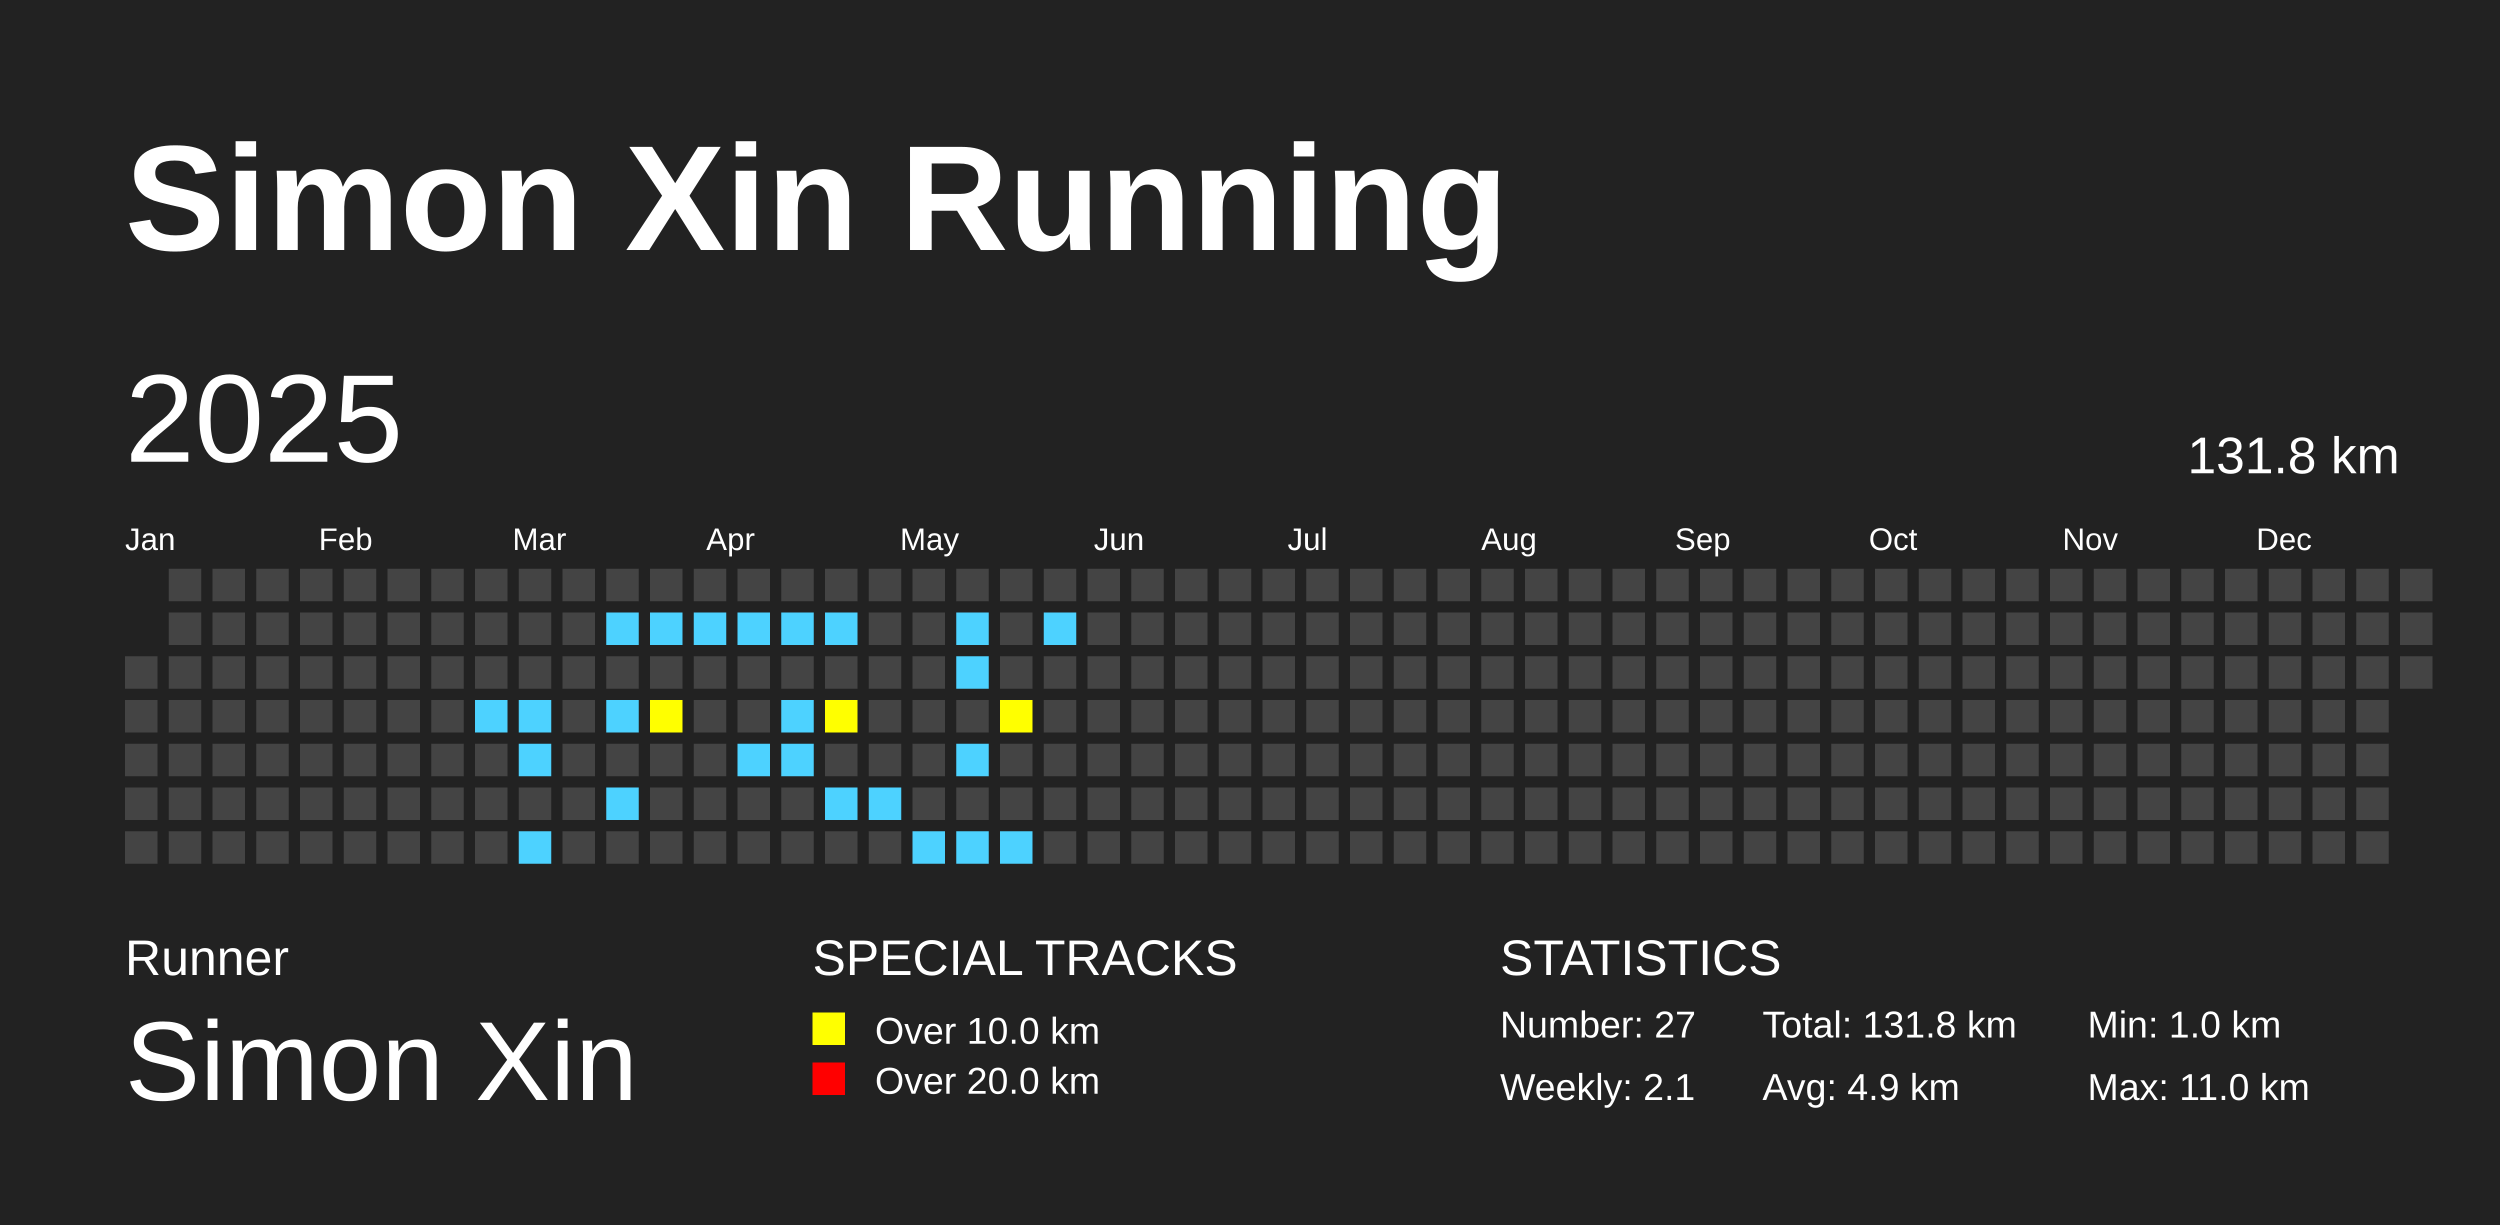
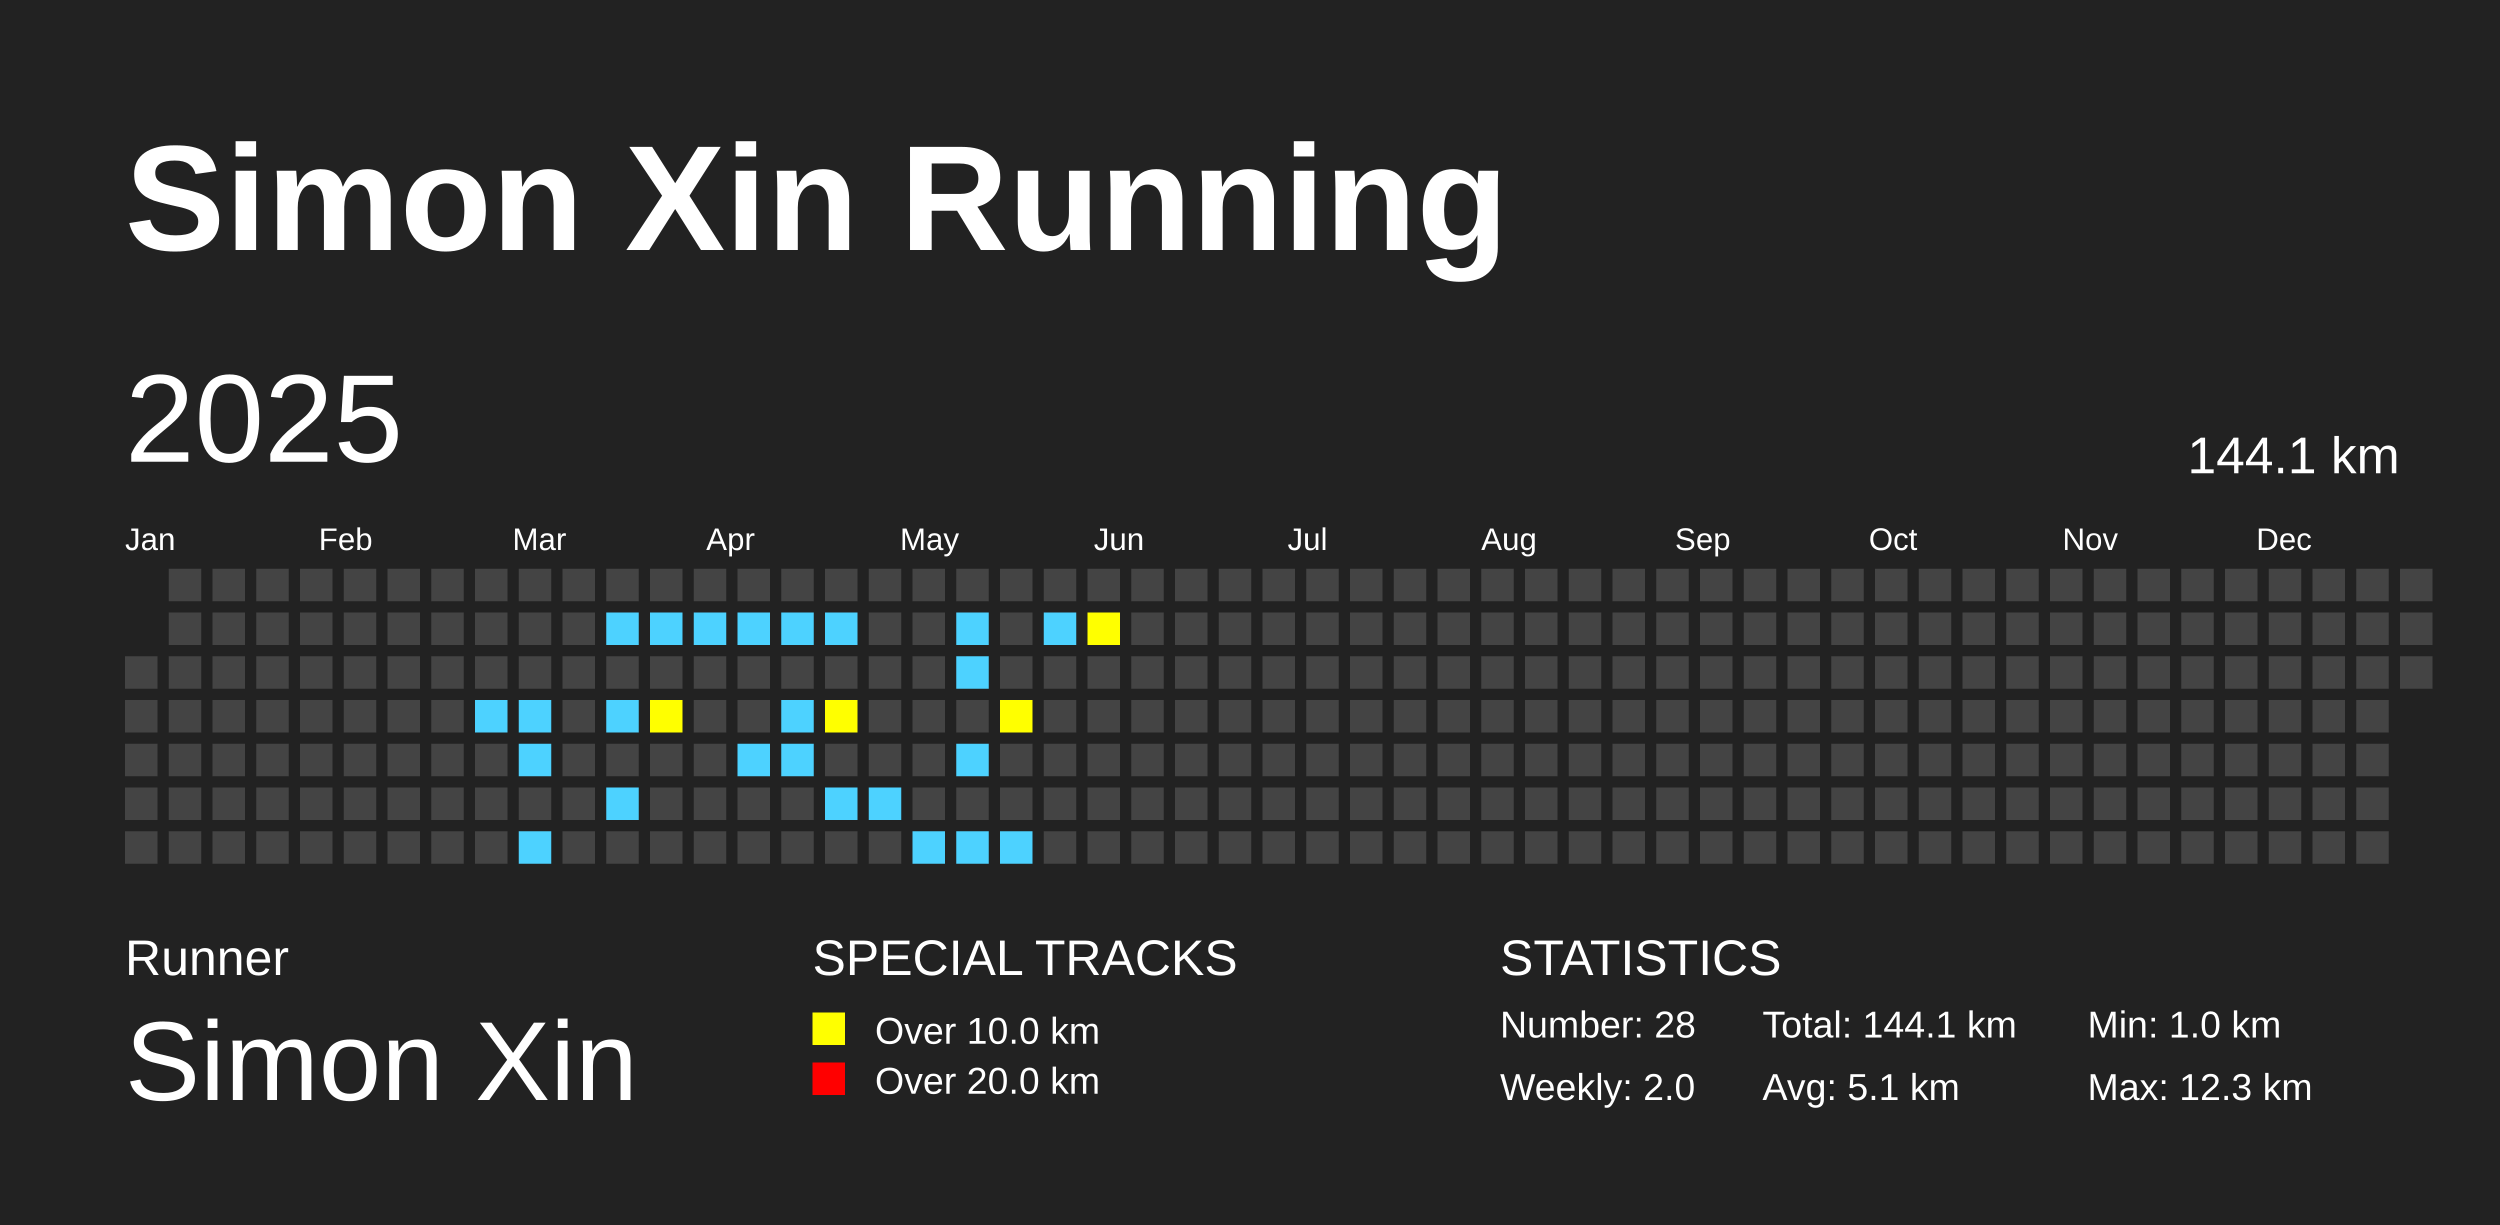
<svg xmlns="http://www.w3.org/2000/svg" baseProfile="full" height="98mm" version="1.1" viewBox="0,0,200,98" width="200mm">
  <defs />
  <rect fill="#222222" height="98" width="200" x="0" y="0" />
  <text fill="#FFFFFF" style="font-size:12px; font-family:Arial; font-weight:bold;" x="10" y="20">Simon Xin Running</text>
  <text fill="#FFFFFF" style="font-size:4px; font-family:Arial" x="10" y="78">Runner</text>
  <text fill="#FFFFFF" style="font-size:9px; font-family:Arial" x="10" y="88">Simon Xin</text>
  <text fill="#FFFFFF" style="font-size:4px; font-family:Arial" x="65" y="78">SPECIAL TRACKS</text>
  <rect fill="yellow" height="2.6" width="2.6" x="65" y="81" />
  <text fill="#FFFFFF" style="font-size:3px; font-family:Arial" x="70" y="83.5">Over 10.0 km</text>
  <rect fill="red" height="2.6" width="2.6" x="65" y="85" />
  <text fill="#FFFFFF" style="font-size:3px; font-family:Arial" x="70" y="87.5">Over 20.0 km</text>
  <text fill="#FFFFFF" style="font-size:4px; font-family:Arial" x="120" y="78">STATISTICS</text>
-   <text fill="#FFFFFF" style="font-size:3px; font-family:Arial" x="120" y="83">Number: 27</text>
-   <text fill="#FFFFFF" style="font-size:3px; font-family:Arial" x="120" y="88">Weekly: 2.1</text>
-   <text fill="#FFFFFF" style="font-size:3px; font-family:Arial" x="141" y="83">Total: 131.8 km</text>
-   <text fill="#FFFFFF" style="font-size:3px; font-family:Arial" x="141" y="88">Avg: 4.9 km</text>
+   <text fill="#FFFFFF" style="font-size:3px; font-family:Arial" x="120" y="83">Number: 28</text>
+   <text fill="#FFFFFF" style="font-size:3px; font-family:Arial" x="120" y="88">Weekly: 2.0</text>
+   <text fill="#FFFFFF" style="font-size:3px; font-family:Arial" x="141" y="83">Total: 144.1 km</text>
+   <text fill="#FFFFFF" style="font-size:3px; font-family:Arial" x="141" y="88">Avg: 5.1 km</text>
  <text fill="#FFFFFF" style="font-size:3px; font-family:Arial" x="167" y="83">Min: 1.0 km</text>
-   <text fill="#FFFFFF" style="font-size:3px; font-family:Arial" x="167" y="88">Max: 11.0 km</text>
+   <text fill="#FFFFFF" style="font-size:3px; font-family:Arial" x="167" y="88">Max: 12.3 km</text>
  <text dominant-baseline="hanging" fill="#FFFFFF" style="font-size:10.0px; font-family:Arial;" x="10" y="30">2025</text>
-   <text dominant-baseline="hanging" fill="#FFFFFF" style="font-size:4.125px; font-family:Arial;" x="175" y="35">131.8 km</text>
+   <text dominant-baseline="hanging" fill="#FFFFFF" style="font-size:4.125px; font-family:Arial;" x="175" y="35">144.1 km</text>
  <text fill="#FFFFFF" style="font-size:2.5px; font-family:Arial" x="10.0" y="44">Jan</text>
  <text fill="#FFFFFF" style="font-size:2.5px; font-family:Arial" x="25.5" y="44">Feb</text>
  <text fill="#FFFFFF" style="font-size:2.5px; font-family:Arial" x="41.0" y="44">Mar</text>
  <text fill="#FFFFFF" style="font-size:2.5px; font-family:Arial" x="56.5" y="44">Apr</text>
  <text fill="#FFFFFF" style="font-size:2.5px; font-family:Arial" x="72.0" y="44">May</text>
  <text fill="#FFFFFF" style="font-size:2.5px; font-family:Arial" x="87.5" y="44">Jun</text>
  <text fill="#FFFFFF" style="font-size:2.5px; font-family:Arial" x="103.0" y="44">Jul</text>
  <text fill="#FFFFFF" style="font-size:2.5px; font-family:Arial" x="118.5" y="44">Aug</text>
  <text fill="#FFFFFF" style="font-size:2.5px; font-family:Arial" x="134.0" y="44">Sep</text>
  <text fill="#FFFFFF" style="font-size:2.5px; font-family:Arial" x="149.5" y="44">Oct</text>
  <text fill="#FFFFFF" style="font-size:2.5px; font-family:Arial" x="165.0" y="44">Nov</text>
  <text fill="#FFFFFF" style="font-size:2.5px; font-family:Arial" x="180.5" y="44">Dec</text>
  <rect fill="#444444" height="2.6" width="2.6" x="10.0" y="52.5" />
  <rect fill="#444444" height="2.6" width="2.6" x="10.0" y="56.0" />
  <rect fill="#444444" height="2.6" width="2.6" x="10.0" y="59.5" />
  <rect fill="#444444" height="2.6" width="2.6" x="10.0" y="63.0" />
  <rect fill="#444444" height="2.6" width="2.6" x="10.0" y="66.5" />
  <rect fill="#444444" height="2.6" width="2.6" x="13.5" y="45.5" />
  <rect fill="#444444" height="2.6" width="2.6" x="13.5" y="49.0" />
  <rect fill="#444444" height="2.6" width="2.6" x="13.5" y="52.5" />
  <rect fill="#444444" height="2.6" width="2.6" x="13.5" y="56.0" />
  <rect fill="#444444" height="2.6" width="2.6" x="13.5" y="59.5" />
  <rect fill="#444444" height="2.6" width="2.6" x="13.5" y="63.0" />
  <rect fill="#444444" height="2.6" width="2.6" x="13.5" y="66.5" />
  <rect fill="#444444" height="2.6" width="2.6" x="17.0" y="45.5" />
  <rect fill="#444444" height="2.6" width="2.6" x="17.0" y="49.0" />
  <rect fill="#444444" height="2.6" width="2.6" x="17.0" y="52.5" />
  <rect fill="#444444" height="2.6" width="2.6" x="17.0" y="56.0" />
  <rect fill="#444444" height="2.6" width="2.6" x="17.0" y="59.5" />
  <rect fill="#444444" height="2.6" width="2.6" x="17.0" y="63.0" />
  <rect fill="#444444" height="2.6" width="2.6" x="17.0" y="66.5" />
  <rect fill="#444444" height="2.6" width="2.6" x="20.5" y="45.5" />
  <rect fill="#444444" height="2.6" width="2.6" x="20.5" y="49.0" />
  <rect fill="#444444" height="2.6" width="2.6" x="20.5" y="52.5" />
  <rect fill="#444444" height="2.6" width="2.6" x="20.5" y="56.0" />
  <rect fill="#444444" height="2.6" width="2.6" x="20.5" y="59.5" />
  <rect fill="#444444" height="2.6" width="2.6" x="20.5" y="63.0" />
  <rect fill="#444444" height="2.6" width="2.6" x="20.5" y="66.5" />
  <rect fill="#444444" height="2.6" width="2.6" x="24.0" y="45.5" />
  <rect fill="#444444" height="2.6" width="2.6" x="24.0" y="49.0" />
  <rect fill="#444444" height="2.6" width="2.6" x="24.0" y="52.5" />
  <rect fill="#444444" height="2.6" width="2.6" x="24.0" y="56.0" />
  <rect fill="#444444" height="2.6" width="2.6" x="24.0" y="59.5" />
  <rect fill="#444444" height="2.6" width="2.6" x="24.0" y="63.0" />
  <rect fill="#444444" height="2.6" width="2.6" x="24.0" y="66.5" />
  <rect fill="#444444" height="2.6" width="2.6" x="27.5" y="45.5" />
  <rect fill="#444444" height="2.6" width="2.6" x="27.5" y="49.0" />
  <rect fill="#444444" height="2.6" width="2.6" x="27.5" y="52.5" />
  <rect fill="#444444" height="2.6" width="2.6" x="27.5" y="56.0" />
  <rect fill="#444444" height="2.6" width="2.6" x="27.5" y="59.5" />
  <rect fill="#444444" height="2.6" width="2.6" x="27.5" y="63.0" />
  <rect fill="#444444" height="2.6" width="2.6" x="27.5" y="66.5" />
  <rect fill="#444444" height="2.6" width="2.6" x="31.0" y="45.5" />
  <rect fill="#444444" height="2.6" width="2.6" x="31.0" y="49.0" />
  <rect fill="#444444" height="2.6" width="2.6" x="31.0" y="52.5" />
  <rect fill="#444444" height="2.6" width="2.6" x="31.0" y="56.0" />
  <rect fill="#444444" height="2.6" width="2.6" x="31.0" y="59.5" />
  <rect fill="#444444" height="2.6" width="2.6" x="31.0" y="63.0" />
  <rect fill="#444444" height="2.6" width="2.6" x="31.0" y="66.5" />
  <rect fill="#444444" height="2.6" width="2.6" x="34.5" y="45.5" />
  <rect fill="#444444" height="2.6" width="2.6" x="34.5" y="49.0" />
  <rect fill="#444444" height="2.6" width="2.6" x="34.5" y="52.5" />
  <rect fill="#444444" height="2.6" width="2.6" x="34.5" y="56.0" />
  <rect fill="#444444" height="2.6" width="2.6" x="34.5" y="59.5" />
  <rect fill="#444444" height="2.6" width="2.6" x="34.5" y="63.0" />
  <rect fill="#444444" height="2.6" width="2.6" x="34.5" y="66.5" />
  <rect fill="#444444" height="2.6" width="2.6" x="38.0" y="45.5" />
  <rect fill="#444444" height="2.6" width="2.6" x="38.0" y="49.0" />
  <rect fill="#444444" height="2.6" width="2.6" x="38.0" y="52.5" />
  <rect fill="#4DD2FF" height="2.6" width="2.6" x="38.0" y="56.0" />
  <rect fill="#444444" height="2.6" width="2.6" x="38.0" y="59.5" />
  <rect fill="#444444" height="2.6" width="2.6" x="38.0" y="63.0" />
  <rect fill="#444444" height="2.6" width="2.6" x="38.0" y="66.5" />
  <rect fill="#444444" height="2.6" width="2.6" x="41.5" y="45.5" />
  <rect fill="#444444" height="2.6" width="2.6" x="41.5" y="49.0" />
  <rect fill="#444444" height="2.6" width="2.6" x="41.5" y="52.5" />
  <rect fill="#4DD2FF" height="2.6" width="2.6" x="41.5" y="56.0" />
  <rect fill="#4DD2FF" height="2.6" width="2.6" x="41.5" y="59.5" />
  <rect fill="#444444" height="2.6" width="2.6" x="41.5" y="63.0" />
  <rect fill="#4DD2FF" height="2.6" width="2.6" x="41.5" y="66.5" />
  <rect fill="#444444" height="2.6" width="2.6" x="45.0" y="45.5" />
  <rect fill="#444444" height="2.6" width="2.6" x="45.0" y="49.0" />
  <rect fill="#444444" height="2.6" width="2.6" x="45.0" y="52.5" />
  <rect fill="#444444" height="2.6" width="2.6" x="45.0" y="56.0" />
  <rect fill="#444444" height="2.6" width="2.6" x="45.0" y="59.5" />
  <rect fill="#444444" height="2.6" width="2.6" x="45.0" y="63.0" />
  <rect fill="#444444" height="2.6" width="2.6" x="45.0" y="66.5" />
  <rect fill="#444444" height="2.6" width="2.6" x="48.5" y="45.5" />
  <rect fill="#4DD2FF" height="2.6" width="2.6" x="48.5" y="49.0" />
  <rect fill="#444444" height="2.6" width="2.6" x="48.5" y="52.5" />
  <rect fill="#4DD2FF" height="2.6" width="2.6" x="48.5" y="56.0" />
  <rect fill="#444444" height="2.6" width="2.6" x="48.5" y="59.5" />
  <rect fill="#4DD2FF" height="2.6" width="2.6" x="48.5" y="63.0" />
  <rect fill="#444444" height="2.6" width="2.6" x="48.5" y="66.5" />
  <rect fill="#444444" height="2.6" width="2.6" x="52.0" y="45.5" />
  <rect fill="#4DD2FF" height="2.6" width="2.6" x="52.0" y="49.0" />
  <rect fill="#444444" height="2.6" width="2.6" x="52.0" y="52.5" />
  <rect fill="yellow" height="2.6" width="2.6" x="52.0" y="56.0" />
  <rect fill="#444444" height="2.6" width="2.6" x="52.0" y="59.5" />
  <rect fill="#444444" height="2.6" width="2.6" x="52.0" y="63.0" />
  <rect fill="#444444" height="2.6" width="2.6" x="52.0" y="66.5" />
  <rect fill="#444444" height="2.6" width="2.6" x="55.5" y="45.5" />
  <rect fill="#4DD2FF" height="2.6" width="2.6" x="55.5" y="49.0" />
  <rect fill="#444444" height="2.6" width="2.6" x="55.5" y="52.5" />
  <rect fill="#444444" height="2.6" width="2.6" x="55.5" y="56.0" />
  <rect fill="#444444" height="2.6" width="2.6" x="55.5" y="59.5" />
  <rect fill="#444444" height="2.6" width="2.6" x="55.5" y="63.0" />
  <rect fill="#444444" height="2.6" width="2.6" x="55.5" y="66.5" />
  <rect fill="#444444" height="2.6" width="2.6" x="59.0" y="45.5" />
  <rect fill="#4DD2FF" height="2.6" width="2.6" x="59.0" y="49.0" />
  <rect fill="#444444" height="2.6" width="2.6" x="59.0" y="52.5" />
  <rect fill="#444444" height="2.6" width="2.6" x="59.0" y="56.0" />
  <rect fill="#4DD2FF" height="2.6" width="2.6" x="59.0" y="59.5" />
  <rect fill="#444444" height="2.6" width="2.6" x="59.0" y="63.0" />
  <rect fill="#444444" height="2.6" width="2.6" x="59.0" y="66.5" />
  <rect fill="#444444" height="2.6" width="2.6" x="62.5" y="45.5" />
  <rect fill="#4DD2FF" height="2.6" width="2.6" x="62.5" y="49.0" />
  <rect fill="#444444" height="2.6" width="2.6" x="62.5" y="52.5" />
  <rect fill="#4DD2FF" height="2.6" width="2.6" x="62.5" y="56.0" />
  <rect fill="#4DD2FF" height="2.6" width="2.6" x="62.5" y="59.5" />
  <rect fill="#444444" height="2.6" width="2.6" x="62.5" y="63.0" />
  <rect fill="#444444" height="2.6" width="2.6" x="62.5" y="66.5" />
  <rect fill="#444444" height="2.6" width="2.6" x="66.0" y="45.5" />
  <rect fill="#4DD2FF" height="2.6" width="2.6" x="66.0" y="49.0" />
  <rect fill="#444444" height="2.6" width="2.6" x="66.0" y="52.5" />
  <rect fill="yellow" height="2.6" width="2.6" x="66.0" y="56.0" />
  <rect fill="#444444" height="2.6" width="2.6" x="66.0" y="59.5" />
  <rect fill="#4DD2FF" height="2.6" width="2.6" x="66.0" y="63.0" />
  <rect fill="#444444" height="2.6" width="2.6" x="66.0" y="66.5" />
  <rect fill="#444444" height="2.6" width="2.6" x="69.5" y="45.5" />
  <rect fill="#444444" height="2.6" width="2.6" x="69.5" y="49.0" />
  <rect fill="#444444" height="2.6" width="2.6" x="69.5" y="52.5" />
  <rect fill="#444444" height="2.6" width="2.6" x="69.5" y="56.0" />
  <rect fill="#444444" height="2.6" width="2.6" x="69.5" y="59.5" />
  <rect fill="#4DD2FF" height="2.6" width="2.6" x="69.5" y="63.0" />
  <rect fill="#444444" height="2.6" width="2.6" x="69.5" y="66.5" />
  <rect fill="#444444" height="2.6" width="2.6" x="73.0" y="45.5" />
  <rect fill="#444444" height="2.6" width="2.6" x="73.0" y="49.0" />
  <rect fill="#444444" height="2.6" width="2.6" x="73.0" y="52.5" />
  <rect fill="#444444" height="2.6" width="2.6" x="73.0" y="56.0" />
  <rect fill="#444444" height="2.6" width="2.6" x="73.0" y="59.5" />
  <rect fill="#444444" height="2.6" width="2.6" x="73.0" y="63.0" />
  <rect fill="#4DD2FF" height="2.6" width="2.6" x="73.0" y="66.5" />
  <rect fill="#444444" height="2.6" width="2.6" x="76.5" y="45.5" />
  <rect fill="#4DD2FF" height="2.6" width="2.6" x="76.5" y="49.0" />
  <rect fill="#4DD2FF" height="2.6" width="2.6" x="76.5" y="52.5" />
  <rect fill="#444444" height="2.6" width="2.6" x="76.5" y="56.0" />
  <rect fill="#4DD2FF" height="2.6" width="2.6" x="76.5" y="59.5" />
  <rect fill="#444444" height="2.6" width="2.6" x="76.5" y="63.0" />
  <rect fill="#4DD2FF" height="2.6" width="2.6" x="76.5" y="66.5" />
  <rect fill="#444444" height="2.6" width="2.6" x="80.0" y="45.5" />
  <rect fill="#444444" height="2.6" width="2.6" x="80.0" y="49.0" />
  <rect fill="#444444" height="2.6" width="2.6" x="80.0" y="52.5" />
  <rect fill="yellow" height="2.6" width="2.6" x="80.0" y="56.0" />
  <rect fill="#444444" height="2.6" width="2.6" x="80.0" y="59.5" />
  <rect fill="#444444" height="2.6" width="2.6" x="80.0" y="63.0" />
  <rect fill="#4DD2FF" height="2.6" width="2.6" x="80.0" y="66.5" />
  <rect fill="#444444" height="2.6" width="2.6" x="83.5" y="45.5" />
  <rect fill="#4DD2FF" height="2.6" width="2.6" x="83.5" y="49.0" />
  <rect fill="#444444" height="2.6" width="2.6" x="83.5" y="52.5" />
  <rect fill="#444444" height="2.6" width="2.6" x="83.5" y="56.0" />
  <rect fill="#444444" height="2.6" width="2.6" x="83.5" y="59.5" />
  <rect fill="#444444" height="2.6" width="2.6" x="83.5" y="63.0" />
  <rect fill="#444444" height="2.6" width="2.6" x="83.5" y="66.5" />
  <rect fill="#444444" height="2.6" width="2.6" x="87.0" y="45.5" />
-   <rect fill="#444444" height="2.6" width="2.6" x="87.0" y="49.0" />
+   <rect fill="yellow" height="2.6" width="2.6" x="87.0" y="49.0" />
  <rect fill="#444444" height="2.6" width="2.6" x="87.0" y="52.5" />
  <rect fill="#444444" height="2.6" width="2.6" x="87.0" y="56.0" />
  <rect fill="#444444" height="2.6" width="2.6" x="87.0" y="59.5" />
  <rect fill="#444444" height="2.6" width="2.6" x="87.0" y="63.0" />
  <rect fill="#444444" height="2.6" width="2.6" x="87.0" y="66.5" />
  <rect fill="#444444" height="2.6" width="2.6" x="90.5" y="45.5" />
  <rect fill="#444444" height="2.6" width="2.6" x="90.5" y="49.0" />
  <rect fill="#444444" height="2.6" width="2.6" x="90.5" y="52.5" />
  <rect fill="#444444" height="2.6" width="2.6" x="90.5" y="56.0" />
  <rect fill="#444444" height="2.6" width="2.6" x="90.5" y="59.5" />
  <rect fill="#444444" height="2.6" width="2.6" x="90.5" y="63.0" />
  <rect fill="#444444" height="2.6" width="2.6" x="90.5" y="66.5" />
  <rect fill="#444444" height="2.6" width="2.6" x="94.0" y="45.5" />
  <rect fill="#444444" height="2.6" width="2.6" x="94.0" y="49.0" />
  <rect fill="#444444" height="2.6" width="2.6" x="94.0" y="52.5" />
  <rect fill="#444444" height="2.6" width="2.6" x="94.0" y="56.0" />
  <rect fill="#444444" height="2.6" width="2.6" x="94.0" y="59.5" />
  <rect fill="#444444" height="2.6" width="2.6" x="94.0" y="63.0" />
  <rect fill="#444444" height="2.6" width="2.6" x="94.0" y="66.5" />
  <rect fill="#444444" height="2.6" width="2.6" x="97.5" y="45.5" />
  <rect fill="#444444" height="2.6" width="2.6" x="97.5" y="49.0" />
  <rect fill="#444444" height="2.6" width="2.6" x="97.5" y="52.5" />
  <rect fill="#444444" height="2.6" width="2.6" x="97.5" y="56.0" />
  <rect fill="#444444" height="2.6" width="2.6" x="97.5" y="59.5" />
  <rect fill="#444444" height="2.6" width="2.6" x="97.5" y="63.0" />
  <rect fill="#444444" height="2.6" width="2.6" x="97.5" y="66.5" />
  <rect fill="#444444" height="2.6" width="2.6" x="101.0" y="45.5" />
  <rect fill="#444444" height="2.6" width="2.6" x="101.0" y="49.0" />
  <rect fill="#444444" height="2.6" width="2.6" x="101.0" y="52.5" />
  <rect fill="#444444" height="2.6" width="2.6" x="101.0" y="56.0" />
  <rect fill="#444444" height="2.6" width="2.6" x="101.0" y="59.5" />
  <rect fill="#444444" height="2.6" width="2.6" x="101.0" y="63.0" />
  <rect fill="#444444" height="2.6" width="2.6" x="101.0" y="66.5" />
  <rect fill="#444444" height="2.6" width="2.6" x="104.5" y="45.5" />
  <rect fill="#444444" height="2.6" width="2.6" x="104.5" y="49.0" />
  <rect fill="#444444" height="2.6" width="2.6" x="104.5" y="52.5" />
  <rect fill="#444444" height="2.6" width="2.6" x="104.5" y="56.0" />
  <rect fill="#444444" height="2.6" width="2.6" x="104.5" y="59.5" />
  <rect fill="#444444" height="2.6" width="2.6" x="104.5" y="63.0" />
  <rect fill="#444444" height="2.6" width="2.6" x="104.5" y="66.5" />
  <rect fill="#444444" height="2.6" width="2.6" x="108.0" y="45.5" />
  <rect fill="#444444" height="2.6" width="2.6" x="108.0" y="49.0" />
  <rect fill="#444444" height="2.6" width="2.6" x="108.0" y="52.5" />
  <rect fill="#444444" height="2.6" width="2.6" x="108.0" y="56.0" />
  <rect fill="#444444" height="2.6" width="2.6" x="108.0" y="59.5" />
  <rect fill="#444444" height="2.6" width="2.6" x="108.0" y="63.0" />
  <rect fill="#444444" height="2.6" width="2.6" x="108.0" y="66.5" />
  <rect fill="#444444" height="2.6" width="2.6" x="111.5" y="45.5" />
  <rect fill="#444444" height="2.6" width="2.6" x="111.5" y="49.0" />
  <rect fill="#444444" height="2.6" width="2.6" x="111.5" y="52.5" />
  <rect fill="#444444" height="2.6" width="2.6" x="111.5" y="56.0" />
  <rect fill="#444444" height="2.6" width="2.6" x="111.5" y="59.5" />
  <rect fill="#444444" height="2.6" width="2.6" x="111.5" y="63.0" />
  <rect fill="#444444" height="2.6" width="2.6" x="111.5" y="66.5" />
  <rect fill="#444444" height="2.6" width="2.6" x="115.0" y="45.5" />
  <rect fill="#444444" height="2.6" width="2.6" x="115.0" y="49.0" />
  <rect fill="#444444" height="2.6" width="2.6" x="115.0" y="52.5" />
  <rect fill="#444444" height="2.6" width="2.6" x="115.0" y="56.0" />
  <rect fill="#444444" height="2.6" width="2.6" x="115.0" y="59.5" />
  <rect fill="#444444" height="2.6" width="2.6" x="115.0" y="63.0" />
  <rect fill="#444444" height="2.6" width="2.6" x="115.0" y="66.5" />
  <rect fill="#444444" height="2.6" width="2.6" x="118.5" y="45.5" />
  <rect fill="#444444" height="2.6" width="2.6" x="118.5" y="49.0" />
  <rect fill="#444444" height="2.6" width="2.6" x="118.5" y="52.5" />
  <rect fill="#444444" height="2.6" width="2.6" x="118.5" y="56.0" />
  <rect fill="#444444" height="2.6" width="2.6" x="118.5" y="59.5" />
  <rect fill="#444444" height="2.6" width="2.6" x="118.5" y="63.0" />
  <rect fill="#444444" height="2.6" width="2.6" x="118.5" y="66.5" />
  <rect fill="#444444" height="2.6" width="2.6" x="122.0" y="45.5" />
  <rect fill="#444444" height="2.6" width="2.6" x="122.0" y="49.0" />
  <rect fill="#444444" height="2.6" width="2.6" x="122.0" y="52.5" />
  <rect fill="#444444" height="2.6" width="2.6" x="122.0" y="56.0" />
  <rect fill="#444444" height="2.6" width="2.6" x="122.0" y="59.5" />
  <rect fill="#444444" height="2.6" width="2.6" x="122.0" y="63.0" />
  <rect fill="#444444" height="2.6" width="2.6" x="122.0" y="66.5" />
  <rect fill="#444444" height="2.6" width="2.6" x="125.5" y="45.5" />
  <rect fill="#444444" height="2.6" width="2.6" x="125.5" y="49.0" />
  <rect fill="#444444" height="2.6" width="2.6" x="125.5" y="52.5" />
  <rect fill="#444444" height="2.6" width="2.6" x="125.5" y="56.0" />
  <rect fill="#444444" height="2.6" width="2.6" x="125.5" y="59.5" />
  <rect fill="#444444" height="2.6" width="2.6" x="125.5" y="63.0" />
  <rect fill="#444444" height="2.6" width="2.6" x="125.5" y="66.5" />
  <rect fill="#444444" height="2.6" width="2.6" x="129.0" y="45.5" />
  <rect fill="#444444" height="2.6" width="2.6" x="129.0" y="49.0" />
  <rect fill="#444444" height="2.6" width="2.6" x="129.0" y="52.5" />
  <rect fill="#444444" height="2.6" width="2.6" x="129.0" y="56.0" />
  <rect fill="#444444" height="2.6" width="2.6" x="129.0" y="59.5" />
  <rect fill="#444444" height="2.6" width="2.6" x="129.0" y="63.0" />
  <rect fill="#444444" height="2.6" width="2.6" x="129.0" y="66.5" />
  <rect fill="#444444" height="2.6" width="2.6" x="132.5" y="45.5" />
  <rect fill="#444444" height="2.6" width="2.6" x="132.5" y="49.0" />
  <rect fill="#444444" height="2.6" width="2.6" x="132.5" y="52.5" />
  <rect fill="#444444" height="2.6" width="2.6" x="132.5" y="56.0" />
  <rect fill="#444444" height="2.6" width="2.6" x="132.5" y="59.5" />
  <rect fill="#444444" height="2.6" width="2.6" x="132.5" y="63.0" />
  <rect fill="#444444" height="2.6" width="2.6" x="132.5" y="66.5" />
  <rect fill="#444444" height="2.6" width="2.6" x="136.0" y="45.5" />
  <rect fill="#444444" height="2.6" width="2.6" x="136.0" y="49.0" />
  <rect fill="#444444" height="2.6" width="2.6" x="136.0" y="52.5" />
  <rect fill="#444444" height="2.6" width="2.6" x="136.0" y="56.0" />
  <rect fill="#444444" height="2.6" width="2.6" x="136.0" y="59.5" />
  <rect fill="#444444" height="2.6" width="2.6" x="136.0" y="63.0" />
  <rect fill="#444444" height="2.6" width="2.6" x="136.0" y="66.5" />
  <rect fill="#444444" height="2.6" width="2.6" x="139.5" y="45.5" />
  <rect fill="#444444" height="2.6" width="2.6" x="139.5" y="49.0" />
  <rect fill="#444444" height="2.6" width="2.6" x="139.5" y="52.5" />
  <rect fill="#444444" height="2.6" width="2.6" x="139.5" y="56.0" />
  <rect fill="#444444" height="2.6" width="2.6" x="139.5" y="59.5" />
  <rect fill="#444444" height="2.6" width="2.6" x="139.5" y="63.0" />
  <rect fill="#444444" height="2.6" width="2.6" x="139.5" y="66.5" />
  <rect fill="#444444" height="2.6" width="2.6" x="143.0" y="45.5" />
  <rect fill="#444444" height="2.6" width="2.6" x="143.0" y="49.0" />
  <rect fill="#444444" height="2.6" width="2.6" x="143.0" y="52.5" />
  <rect fill="#444444" height="2.6" width="2.6" x="143.0" y="56.0" />
  <rect fill="#444444" height="2.6" width="2.6" x="143.0" y="59.5" />
  <rect fill="#444444" height="2.6" width="2.6" x="143.0" y="63.0" />
  <rect fill="#444444" height="2.6" width="2.6" x="143.0" y="66.5" />
  <rect fill="#444444" height="2.6" width="2.6" x="146.5" y="45.5" />
  <rect fill="#444444" height="2.6" width="2.6" x="146.5" y="49.0" />
  <rect fill="#444444" height="2.6" width="2.6" x="146.5" y="52.5" />
  <rect fill="#444444" height="2.6" width="2.6" x="146.5" y="56.0" />
  <rect fill="#444444" height="2.6" width="2.6" x="146.5" y="59.5" />
  <rect fill="#444444" height="2.6" width="2.6" x="146.5" y="63.0" />
  <rect fill="#444444" height="2.6" width="2.6" x="146.5" y="66.5" />
  <rect fill="#444444" height="2.6" width="2.6" x="150.0" y="45.5" />
  <rect fill="#444444" height="2.6" width="2.6" x="150.0" y="49.0" />
  <rect fill="#444444" height="2.6" width="2.6" x="150.0" y="52.5" />
  <rect fill="#444444" height="2.6" width="2.6" x="150.0" y="56.0" />
  <rect fill="#444444" height="2.6" width="2.6" x="150.0" y="59.5" />
  <rect fill="#444444" height="2.6" width="2.6" x="150.0" y="63.0" />
  <rect fill="#444444" height="2.6" width="2.6" x="150.0" y="66.5" />
  <rect fill="#444444" height="2.6" width="2.6" x="153.5" y="45.5" />
  <rect fill="#444444" height="2.6" width="2.6" x="153.5" y="49.0" />
  <rect fill="#444444" height="2.6" width="2.6" x="153.5" y="52.5" />
  <rect fill="#444444" height="2.6" width="2.6" x="153.5" y="56.0" />
  <rect fill="#444444" height="2.6" width="2.6" x="153.5" y="59.5" />
  <rect fill="#444444" height="2.6" width="2.6" x="153.5" y="63.0" />
  <rect fill="#444444" height="2.6" width="2.6" x="153.5" y="66.5" />
  <rect fill="#444444" height="2.6" width="2.6" x="157.0" y="45.5" />
  <rect fill="#444444" height="2.6" width="2.6" x="157.0" y="49.0" />
  <rect fill="#444444" height="2.6" width="2.6" x="157.0" y="52.5" />
  <rect fill="#444444" height="2.6" width="2.6" x="157.0" y="56.0" />
  <rect fill="#444444" height="2.6" width="2.6" x="157.0" y="59.5" />
  <rect fill="#444444" height="2.6" width="2.6" x="157.0" y="63.0" />
  <rect fill="#444444" height="2.6" width="2.6" x="157.0" y="66.5" />
  <rect fill="#444444" height="2.6" width="2.6" x="160.5" y="45.5" />
  <rect fill="#444444" height="2.6" width="2.6" x="160.5" y="49.0" />
  <rect fill="#444444" height="2.6" width="2.6" x="160.5" y="52.5" />
  <rect fill="#444444" height="2.6" width="2.6" x="160.5" y="56.0" />
  <rect fill="#444444" height="2.6" width="2.6" x="160.5" y="59.5" />
  <rect fill="#444444" height="2.6" width="2.6" x="160.5" y="63.0" />
  <rect fill="#444444" height="2.6" width="2.6" x="160.5" y="66.5" />
  <rect fill="#444444" height="2.6" width="2.6" x="164.0" y="45.5" />
  <rect fill="#444444" height="2.6" width="2.6" x="164.0" y="49.0" />
  <rect fill="#444444" height="2.6" width="2.6" x="164.0" y="52.5" />
  <rect fill="#444444" height="2.6" width="2.6" x="164.0" y="56.0" />
  <rect fill="#444444" height="2.6" width="2.6" x="164.0" y="59.5" />
  <rect fill="#444444" height="2.6" width="2.6" x="164.0" y="63.0" />
  <rect fill="#444444" height="2.6" width="2.6" x="164.0" y="66.5" />
  <rect fill="#444444" height="2.6" width="2.6" x="167.5" y="45.5" />
  <rect fill="#444444" height="2.6" width="2.6" x="167.5" y="49.0" />
  <rect fill="#444444" height="2.6" width="2.6" x="167.5" y="52.5" />
  <rect fill="#444444" height="2.6" width="2.6" x="167.5" y="56.0" />
  <rect fill="#444444" height="2.6" width="2.6" x="167.5" y="59.5" />
  <rect fill="#444444" height="2.6" width="2.6" x="167.5" y="63.0" />
  <rect fill="#444444" height="2.6" width="2.6" x="167.5" y="66.5" />
  <rect fill="#444444" height="2.6" width="2.6" x="171.0" y="45.5" />
  <rect fill="#444444" height="2.6" width="2.6" x="171.0" y="49.0" />
  <rect fill="#444444" height="2.6" width="2.6" x="171.0" y="52.5" />
  <rect fill="#444444" height="2.6" width="2.6" x="171.0" y="56.0" />
  <rect fill="#444444" height="2.6" width="2.6" x="171.0" y="59.5" />
  <rect fill="#444444" height="2.6" width="2.6" x="171.0" y="63.0" />
  <rect fill="#444444" height="2.6" width="2.6" x="171.0" y="66.5" />
  <rect fill="#444444" height="2.6" width="2.6" x="174.5" y="45.5" />
  <rect fill="#444444" height="2.6" width="2.6" x="174.5" y="49.0" />
  <rect fill="#444444" height="2.6" width="2.6" x="174.5" y="52.5" />
  <rect fill="#444444" height="2.6" width="2.6" x="174.5" y="56.0" />
  <rect fill="#444444" height="2.6" width="2.6" x="174.5" y="59.5" />
  <rect fill="#444444" height="2.6" width="2.6" x="174.5" y="63.0" />
  <rect fill="#444444" height="2.6" width="2.6" x="174.5" y="66.5" />
  <rect fill="#444444" height="2.6" width="2.6" x="178.0" y="45.5" />
  <rect fill="#444444" height="2.6" width="2.6" x="178.0" y="49.0" />
  <rect fill="#444444" height="2.6" width="2.6" x="178.0" y="52.5" />
  <rect fill="#444444" height="2.6" width="2.6" x="178.0" y="56.0" />
  <rect fill="#444444" height="2.6" width="2.6" x="178.0" y="59.5" />
  <rect fill="#444444" height="2.6" width="2.6" x="178.0" y="63.0" />
  <rect fill="#444444" height="2.6" width="2.6" x="178.0" y="66.5" />
  <rect fill="#444444" height="2.6" width="2.6" x="181.5" y="45.5" />
  <rect fill="#444444" height="2.6" width="2.6" x="181.5" y="49.0" />
  <rect fill="#444444" height="2.6" width="2.6" x="181.5" y="52.5" />
  <rect fill="#444444" height="2.6" width="2.6" x="181.5" y="56.0" />
  <rect fill="#444444" height="2.6" width="2.6" x="181.5" y="59.5" />
  <rect fill="#444444" height="2.6" width="2.6" x="181.5" y="63.0" />
  <rect fill="#444444" height="2.6" width="2.6" x="181.5" y="66.5" />
  <rect fill="#444444" height="2.6" width="2.6" x="185.0" y="45.5" />
  <rect fill="#444444" height="2.6" width="2.6" x="185.0" y="49.0" />
  <rect fill="#444444" height="2.6" width="2.6" x="185.0" y="52.5" />
  <rect fill="#444444" height="2.6" width="2.6" x="185.0" y="56.0" />
  <rect fill="#444444" height="2.6" width="2.6" x="185.0" y="59.5" />
  <rect fill="#444444" height="2.6" width="2.6" x="185.0" y="63.0" />
  <rect fill="#444444" height="2.6" width="2.6" x="185.0" y="66.5" />
  <rect fill="#444444" height="2.6" width="2.6" x="188.5" y="45.5" />
  <rect fill="#444444" height="2.6" width="2.6" x="188.5" y="49.0" />
  <rect fill="#444444" height="2.6" width="2.6" x="188.5" y="52.5" />
  <rect fill="#444444" height="2.6" width="2.6" x="188.5" y="56.0" />
  <rect fill="#444444" height="2.6" width="2.6" x="188.5" y="59.5" />
  <rect fill="#444444" height="2.6" width="2.6" x="188.5" y="63.0" />
  <rect fill="#444444" height="2.6" width="2.6" x="188.5" y="66.5" />
  <rect fill="#444444" height="2.6" width="2.6" x="192.0" y="45.5" />
  <rect fill="#444444" height="2.6" width="2.6" x="192.0" y="49.0" />
  <rect fill="#444444" height="2.6" width="2.6" x="192.0" y="52.5" />
</svg>
